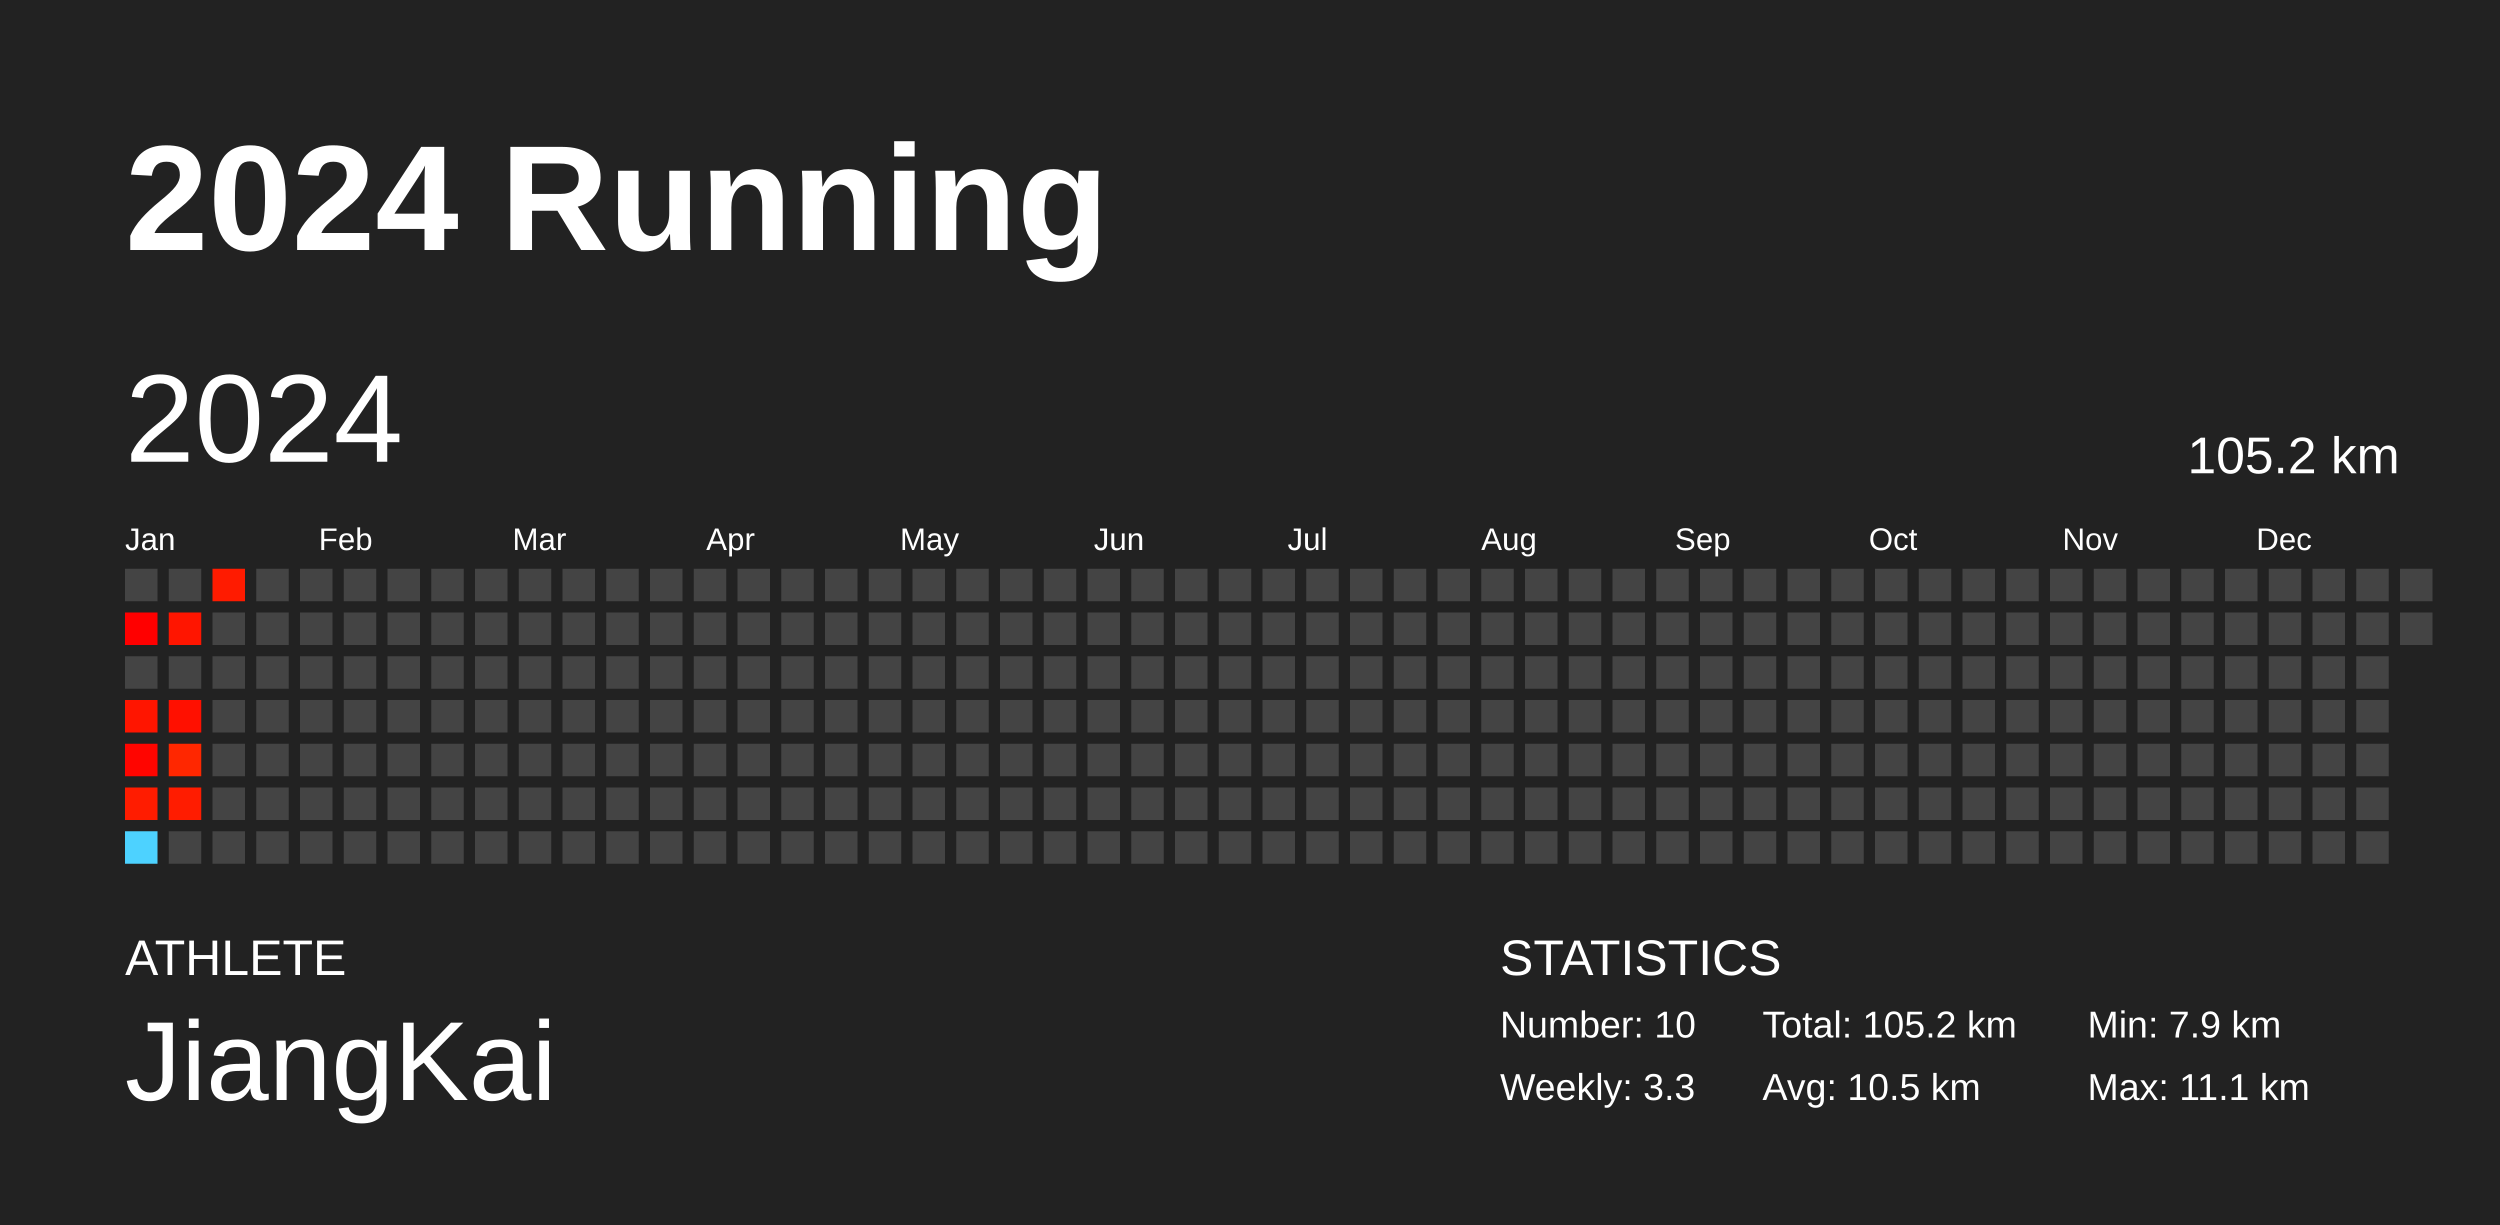
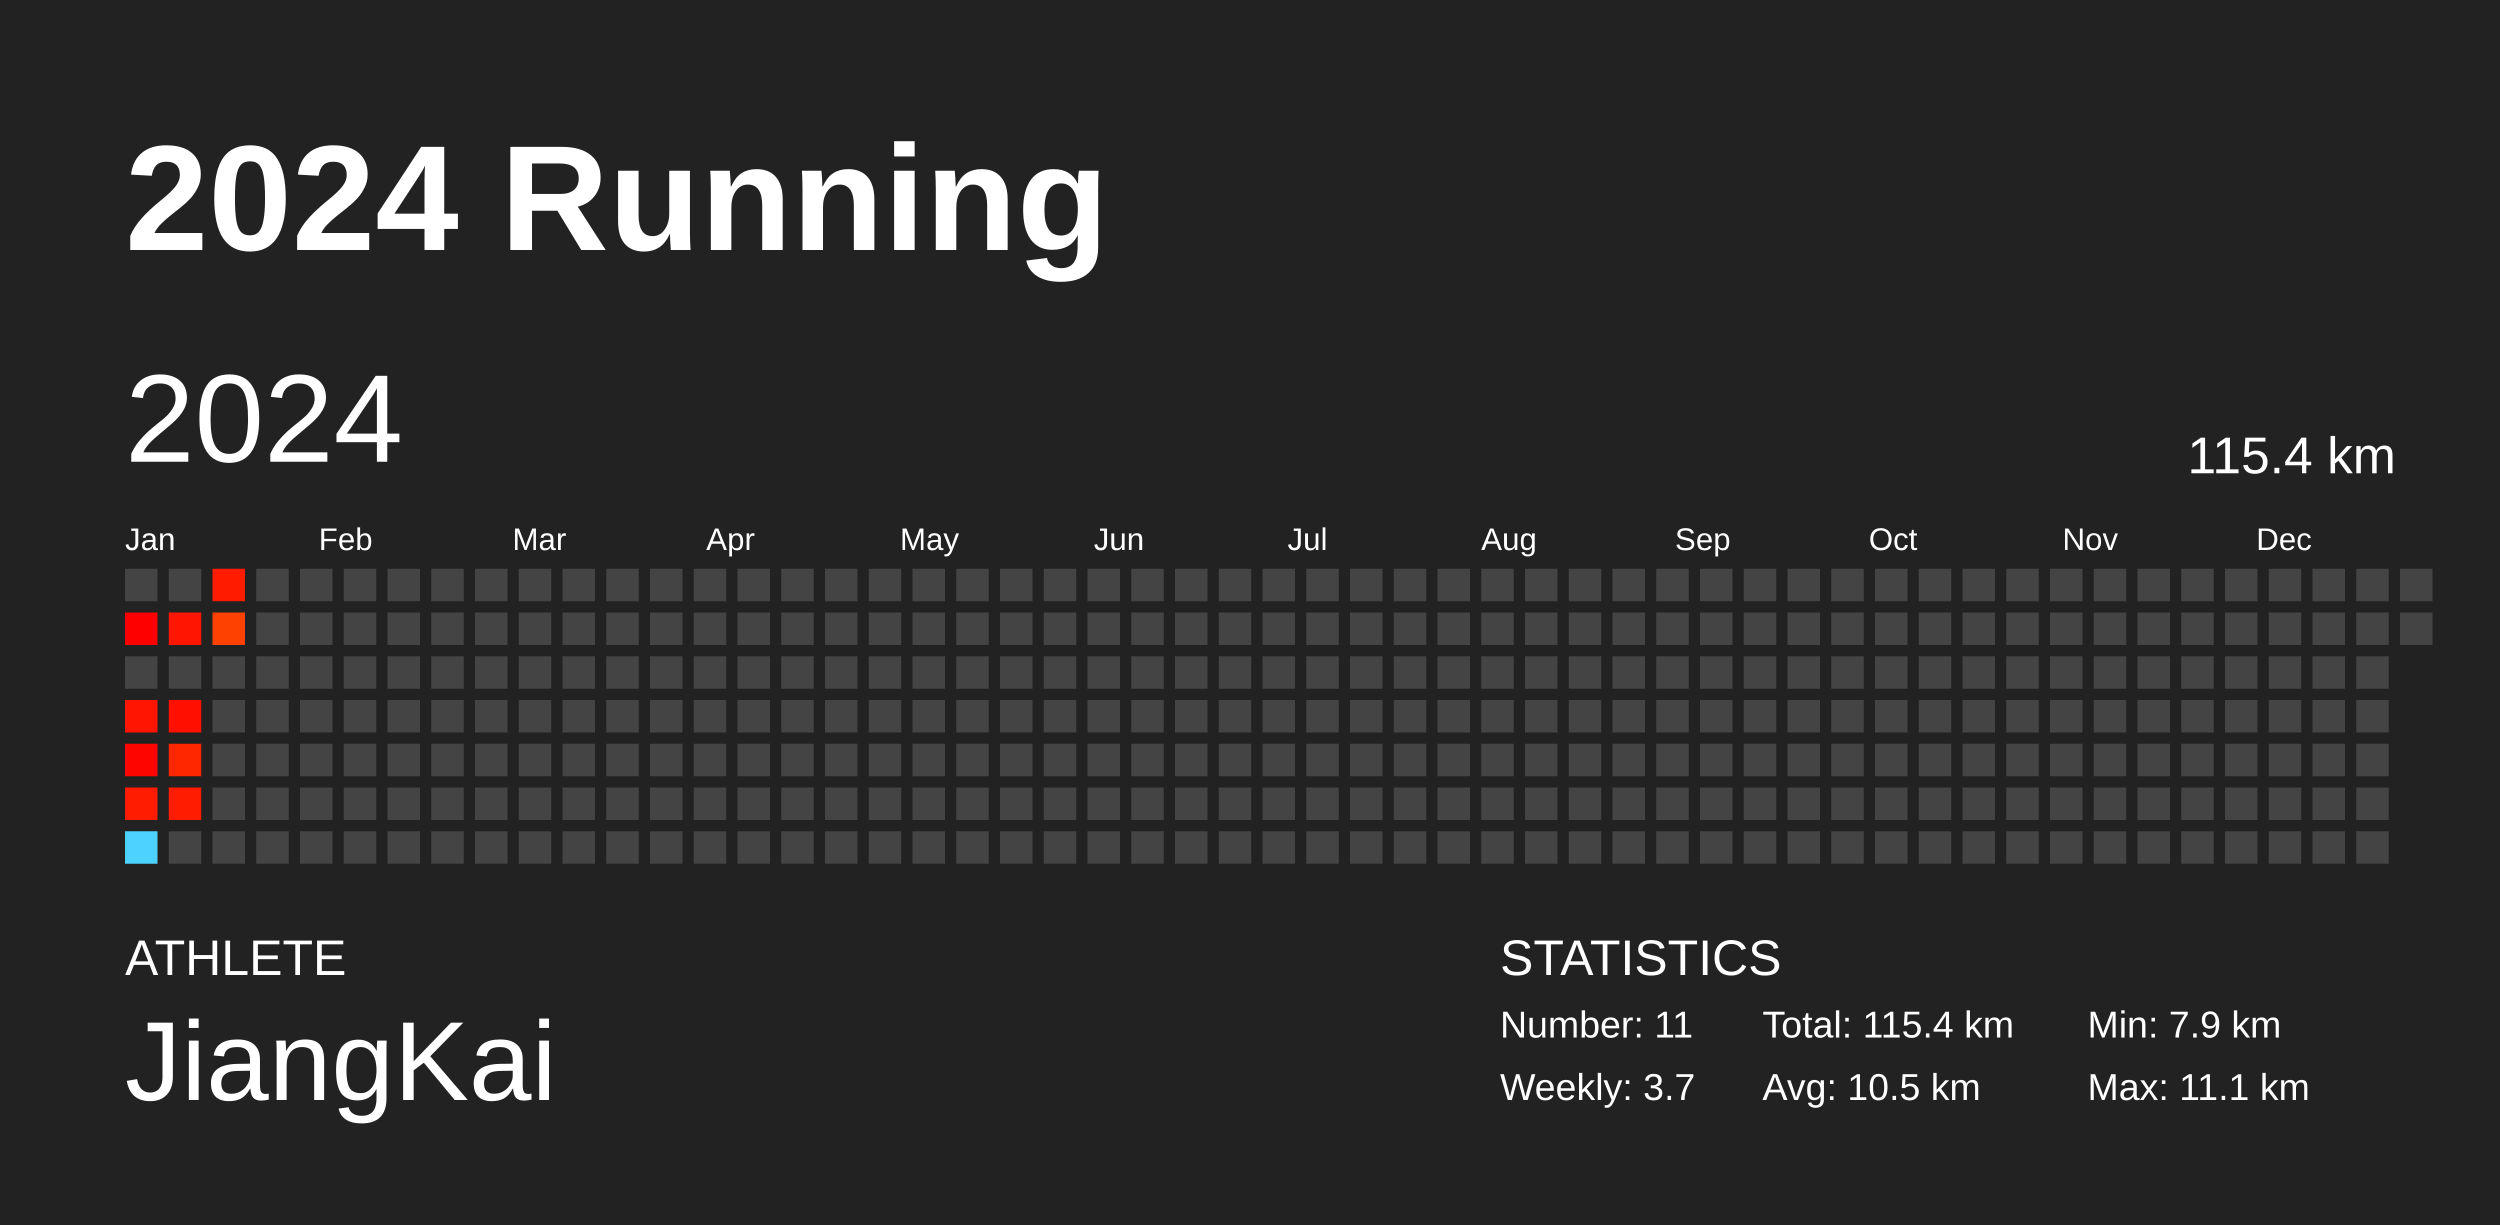
<svg xmlns="http://www.w3.org/2000/svg" baseProfile="full" height="98mm" version="1.1" viewBox="0,0,200,98" width="200mm">
  <defs />
  <rect fill="#222222" height="98" width="200" x="0" y="0" />
  <text fill="#FFFFFF" style="font-size:12px; font-family:Arial; font-weight:bold;" x="10" y="20">2024 Running</text>
  <text fill="#FFFFFF" style="font-size:4px; font-family:Arial" x="10" y="78">ATHLETE</text>
  <text fill="#FFFFFF" style="font-size:9px; font-family:Arial" x="10" y="88">JiangKai</text>
  <text fill="#FFFFFF" style="font-size:4px; font-family:Arial" x="120" y="78">STATISTICS</text>
-   <text fill="#FFFFFF" style="font-size:3px; font-family:Arial" x="120" y="83">Number: 10</text>
-   <text fill="#FFFFFF" style="font-size:3px; font-family:Arial" x="120" y="88">Weekly: 3.3</text>
-   <text fill="#FFFFFF" style="font-size:3px; font-family:Arial" x="141" y="83">Total: 105.2 km</text>
+   <text fill="#FFFFFF" style="font-size:3px; font-family:Arial" x="120" y="83">Number: 11</text>
+   <text fill="#FFFFFF" style="font-size:3px; font-family:Arial" x="120" y="88">Weekly: 3.7</text>
+   <text fill="#FFFFFF" style="font-size:3px; font-family:Arial" x="141" y="83">Total: 115.4 km</text>
  <text fill="#FFFFFF" style="font-size:3px; font-family:Arial" x="141" y="88">Avg: 10.5 km</text>
  <text fill="#FFFFFF" style="font-size:3px; font-family:Arial" x="167" y="83">Min: 7.9 km</text>
  <text fill="#FFFFFF" style="font-size:3px; font-family:Arial" x="167" y="88">Max: 11.1 km</text>
  <text dominant-baseline="hanging" fill="#FFFFFF" style="font-size:10.0px; font-family:Arial;" x="10" y="30">2024</text>
-   <text dominant-baseline="hanging" fill="#FFFFFF" style="font-size:4.125px; font-family:Arial;" x="175" y="35">105.2 km</text>
+   <text dominant-baseline="hanging" fill="#FFFFFF" style="font-size:4.125px; font-family:Arial;" x="175" y="35">115.4 km</text>
  <text fill="#FFFFFF" style="font-size:2.5px; font-family:Arial" x="10.0" y="44">Jan</text>
  <text fill="#FFFFFF" style="font-size:2.5px; font-family:Arial" x="25.5" y="44">Feb</text>
  <text fill="#FFFFFF" style="font-size:2.5px; font-family:Arial" x="41.0" y="44">Mar</text>
  <text fill="#FFFFFF" style="font-size:2.5px; font-family:Arial" x="56.5" y="44">Apr</text>
  <text fill="#FFFFFF" style="font-size:2.5px; font-family:Arial" x="72.0" y="44">May</text>
  <text fill="#FFFFFF" style="font-size:2.5px; font-family:Arial" x="87.5" y="44">Jun</text>
  <text fill="#FFFFFF" style="font-size:2.5px; font-family:Arial" x="103.0" y="44">Jul</text>
  <text fill="#FFFFFF" style="font-size:2.5px; font-family:Arial" x="118.5" y="44">Aug</text>
  <text fill="#FFFFFF" style="font-size:2.5px; font-family:Arial" x="134.0" y="44">Sep</text>
  <text fill="#FFFFFF" style="font-size:2.5px; font-family:Arial" x="149.5" y="44">Oct</text>
  <text fill="#FFFFFF" style="font-size:2.5px; font-family:Arial" x="165.0" y="44">Nov</text>
  <text fill="#FFFFFF" style="font-size:2.5px; font-family:Arial" x="180.5" y="44">Dec</text>
  <rect fill="#444444" height="2.6" width="2.6" x="10.0" y="45.5" />
  <rect fill="#ff0000" height="2.6" width="2.6" x="10.0" y="49.0" />
  <rect fill="#444444" height="2.6" width="2.6" x="10.0" y="52.5" />
  <rect fill="#ff1500" height="2.6" width="2.6" x="10.0" y="56.0" />
  <rect fill="#ff0500" height="2.6" width="2.6" x="10.0" y="59.5" />
  <rect fill="#ff1c00" height="2.6" width="2.6" x="10.0" y="63.0" />
  <rect fill="#4dd2ff" height="2.6" width="2.6" x="10.0" y="66.5" />
  <rect fill="#444444" height="2.6" width="2.6" x="13.5" y="45.5" />
  <rect fill="#ff1500" height="2.6" width="2.6" x="13.5" y="49.0" />
  <rect fill="#444444" height="2.6" width="2.6" x="13.5" y="52.5" />
  <rect fill="#ff1000" height="2.6" width="2.6" x="13.5" y="56.0" />
  <rect fill="#ff2700" height="2.6" width="2.6" x="13.5" y="59.5" />
  <rect fill="#ff1c00" height="2.6" width="2.6" x="13.5" y="63.0" />
  <rect fill="#444444" height="2.6" width="2.6" x="13.5" y="66.5" />
  <rect fill="#ff1b00" height="2.6" width="2.6" x="17.0" y="45.5" />
-   <rect fill="#444444" height="2.6" width="2.6" x="17.0" y="49.0" />
+   <rect fill="#ff4100" height="2.6" width="2.6" x="17.0" y="49.0" />
  <rect fill="#444444" height="2.6" width="2.6" x="17.0" y="52.5" />
  <rect fill="#444444" height="2.6" width="2.6" x="17.0" y="56.0" />
  <rect fill="#444444" height="2.6" width="2.6" x="17.0" y="59.5" />
  <rect fill="#444444" height="2.6" width="2.6" x="17.0" y="63.0" />
  <rect fill="#444444" height="2.6" width="2.6" x="17.0" y="66.5" />
  <rect fill="#444444" height="2.6" width="2.6" x="20.5" y="45.5" />
  <rect fill="#444444" height="2.6" width="2.6" x="20.5" y="49.0" />
  <rect fill="#444444" height="2.6" width="2.6" x="20.5" y="52.5" />
  <rect fill="#444444" height="2.6" width="2.6" x="20.5" y="56.0" />
  <rect fill="#444444" height="2.6" width="2.6" x="20.5" y="59.5" />
  <rect fill="#444444" height="2.6" width="2.6" x="20.5" y="63.0" />
  <rect fill="#444444" height="2.6" width="2.6" x="20.5" y="66.5" />
  <rect fill="#444444" height="2.6" width="2.6" x="24.0" y="45.5" />
  <rect fill="#444444" height="2.6" width="2.6" x="24.0" y="49.0" />
  <rect fill="#444444" height="2.6" width="2.6" x="24.0" y="52.5" />
  <rect fill="#444444" height="2.6" width="2.6" x="24.0" y="56.0" />
  <rect fill="#444444" height="2.6" width="2.6" x="24.0" y="59.5" />
  <rect fill="#444444" height="2.6" width="2.6" x="24.0" y="63.0" />
  <rect fill="#444444" height="2.6" width="2.6" x="24.0" y="66.5" />
  <rect fill="#444444" height="2.6" width="2.6" x="27.5" y="45.5" />
  <rect fill="#444444" height="2.6" width="2.6" x="27.5" y="49.0" />
  <rect fill="#444444" height="2.6" width="2.6" x="27.5" y="52.5" />
  <rect fill="#444444" height="2.6" width="2.6" x="27.5" y="56.0" />
  <rect fill="#444444" height="2.6" width="2.6" x="27.5" y="59.5" />
  <rect fill="#444444" height="2.6" width="2.6" x="27.5" y="63.0" />
  <rect fill="#444444" height="2.6" width="2.6" x="27.5" y="66.5" />
  <rect fill="#444444" height="2.6" width="2.6" x="31.0" y="45.5" />
  <rect fill="#444444" height="2.6" width="2.6" x="31.0" y="49.0" />
  <rect fill="#444444" height="2.6" width="2.6" x="31.0" y="52.5" />
  <rect fill="#444444" height="2.6" width="2.6" x="31.0" y="56.0" />
  <rect fill="#444444" height="2.6" width="2.6" x="31.0" y="59.5" />
  <rect fill="#444444" height="2.6" width="2.6" x="31.0" y="63.0" />
  <rect fill="#444444" height="2.6" width="2.6" x="31.0" y="66.5" />
  <rect fill="#444444" height="2.6" width="2.6" x="34.5" y="45.5" />
  <rect fill="#444444" height="2.6" width="2.6" x="34.5" y="49.0" />
  <rect fill="#444444" height="2.6" width="2.6" x="34.5" y="52.5" />
  <rect fill="#444444" height="2.6" width="2.6" x="34.5" y="56.0" />
  <rect fill="#444444" height="2.6" width="2.6" x="34.5" y="59.5" />
  <rect fill="#444444" height="2.6" width="2.6" x="34.5" y="63.0" />
  <rect fill="#444444" height="2.6" width="2.6" x="34.5" y="66.5" />
  <rect fill="#444444" height="2.6" width="2.6" x="38.0" y="45.5" />
  <rect fill="#444444" height="2.6" width="2.6" x="38.0" y="49.0" />
  <rect fill="#444444" height="2.6" width="2.6" x="38.0" y="52.5" />
  <rect fill="#444444" height="2.6" width="2.6" x="38.0" y="56.0" />
  <rect fill="#444444" height="2.6" width="2.6" x="38.0" y="59.5" />
  <rect fill="#444444" height="2.6" width="2.6" x="38.0" y="63.0" />
  <rect fill="#444444" height="2.6" width="2.6" x="38.0" y="66.5" />
  <rect fill="#444444" height="2.6" width="2.6" x="41.5" y="45.5" />
  <rect fill="#444444" height="2.6" width="2.6" x="41.5" y="49.0" />
  <rect fill="#444444" height="2.6" width="2.6" x="41.5" y="52.5" />
  <rect fill="#444444" height="2.6" width="2.6" x="41.5" y="56.0" />
  <rect fill="#444444" height="2.6" width="2.6" x="41.5" y="59.5" />
  <rect fill="#444444" height="2.6" width="2.6" x="41.5" y="63.0" />
  <rect fill="#444444" height="2.6" width="2.6" x="41.5" y="66.5" />
  <rect fill="#444444" height="2.6" width="2.6" x="45.0" y="45.5" />
  <rect fill="#444444" height="2.6" width="2.6" x="45.0" y="49.0" />
  <rect fill="#444444" height="2.6" width="2.6" x="45.0" y="52.5" />
  <rect fill="#444444" height="2.6" width="2.6" x="45.0" y="56.0" />
  <rect fill="#444444" height="2.6" width="2.6" x="45.0" y="59.5" />
  <rect fill="#444444" height="2.6" width="2.6" x="45.0" y="63.0" />
  <rect fill="#444444" height="2.6" width="2.6" x="45.0" y="66.5" />
  <rect fill="#444444" height="2.6" width="2.6" x="48.5" y="45.5" />
  <rect fill="#444444" height="2.6" width="2.6" x="48.5" y="49.0" />
  <rect fill="#444444" height="2.6" width="2.6" x="48.5" y="52.5" />
  <rect fill="#444444" height="2.6" width="2.6" x="48.5" y="56.0" />
  <rect fill="#444444" height="2.6" width="2.6" x="48.5" y="59.5" />
  <rect fill="#444444" height="2.6" width="2.6" x="48.5" y="63.0" />
  <rect fill="#444444" height="2.6" width="2.6" x="48.5" y="66.5" />
  <rect fill="#444444" height="2.6" width="2.6" x="52.0" y="45.5" />
  <rect fill="#444444" height="2.6" width="2.6" x="52.0" y="49.0" />
  <rect fill="#444444" height="2.6" width="2.6" x="52.0" y="52.5" />
  <rect fill="#444444" height="2.6" width="2.6" x="52.0" y="56.0" />
  <rect fill="#444444" height="2.6" width="2.6" x="52.0" y="59.5" />
  <rect fill="#444444" height="2.6" width="2.6" x="52.0" y="63.0" />
  <rect fill="#444444" height="2.6" width="2.6" x="52.0" y="66.5" />
  <rect fill="#444444" height="2.6" width="2.6" x="55.5" y="45.5" />
  <rect fill="#444444" height="2.6" width="2.6" x="55.5" y="49.0" />
  <rect fill="#444444" height="2.6" width="2.6" x="55.5" y="52.5" />
  <rect fill="#444444" height="2.6" width="2.6" x="55.5" y="56.0" />
  <rect fill="#444444" height="2.6" width="2.6" x="55.5" y="59.5" />
  <rect fill="#444444" height="2.6" width="2.6" x="55.5" y="63.0" />
  <rect fill="#444444" height="2.6" width="2.6" x="55.5" y="66.5" />
  <rect fill="#444444" height="2.6" width="2.6" x="59.0" y="45.5" />
  <rect fill="#444444" height="2.6" width="2.6" x="59.0" y="49.0" />
  <rect fill="#444444" height="2.6" width="2.6" x="59.0" y="52.5" />
  <rect fill="#444444" height="2.6" width="2.6" x="59.0" y="56.0" />
  <rect fill="#444444" height="2.6" width="2.6" x="59.0" y="59.5" />
  <rect fill="#444444" height="2.6" width="2.6" x="59.0" y="63.0" />
  <rect fill="#444444" height="2.6" width="2.6" x="59.0" y="66.5" />
  <rect fill="#444444" height="2.6" width="2.6" x="62.5" y="45.5" />
  <rect fill="#444444" height="2.6" width="2.6" x="62.5" y="49.0" />
  <rect fill="#444444" height="2.6" width="2.6" x="62.5" y="52.5" />
  <rect fill="#444444" height="2.6" width="2.6" x="62.5" y="56.0" />
  <rect fill="#444444" height="2.6" width="2.6" x="62.5" y="59.5" />
  <rect fill="#444444" height="2.6" width="2.6" x="62.5" y="63.0" />
  <rect fill="#444444" height="2.6" width="2.6" x="62.5" y="66.5" />
  <rect fill="#444444" height="2.6" width="2.6" x="66.0" y="45.5" />
  <rect fill="#444444" height="2.6" width="2.6" x="66.0" y="49.0" />
  <rect fill="#444444" height="2.6" width="2.6" x="66.0" y="52.5" />
  <rect fill="#444444" height="2.6" width="2.6" x="66.0" y="56.0" />
  <rect fill="#444444" height="2.6" width="2.6" x="66.0" y="59.5" />
  <rect fill="#444444" height="2.6" width="2.6" x="66.0" y="63.0" />
  <rect fill="#444444" height="2.6" width="2.6" x="66.0" y="66.5" />
  <rect fill="#444444" height="2.6" width="2.6" x="69.5" y="45.5" />
  <rect fill="#444444" height="2.6" width="2.6" x="69.5" y="49.0" />
  <rect fill="#444444" height="2.6" width="2.6" x="69.5" y="52.5" />
  <rect fill="#444444" height="2.6" width="2.6" x="69.5" y="56.0" />
  <rect fill="#444444" height="2.6" width="2.6" x="69.5" y="59.5" />
  <rect fill="#444444" height="2.6" width="2.6" x="69.5" y="63.0" />
  <rect fill="#444444" height="2.6" width="2.6" x="69.5" y="66.5" />
  <rect fill="#444444" height="2.6" width="2.6" x="73.0" y="45.5" />
  <rect fill="#444444" height="2.6" width="2.6" x="73.0" y="49.0" />
  <rect fill="#444444" height="2.6" width="2.6" x="73.0" y="52.5" />
  <rect fill="#444444" height="2.6" width="2.6" x="73.0" y="56.0" />
  <rect fill="#444444" height="2.6" width="2.6" x="73.0" y="59.5" />
  <rect fill="#444444" height="2.6" width="2.6" x="73.0" y="63.0" />
  <rect fill="#444444" height="2.6" width="2.6" x="73.0" y="66.5" />
  <rect fill="#444444" height="2.6" width="2.6" x="76.5" y="45.5" />
  <rect fill="#444444" height="2.6" width="2.6" x="76.5" y="49.0" />
  <rect fill="#444444" height="2.6" width="2.6" x="76.5" y="52.5" />
  <rect fill="#444444" height="2.6" width="2.6" x="76.5" y="56.0" />
  <rect fill="#444444" height="2.6" width="2.6" x="76.5" y="59.5" />
  <rect fill="#444444" height="2.6" width="2.6" x="76.5" y="63.0" />
  <rect fill="#444444" height="2.6" width="2.6" x="76.5" y="66.5" />
  <rect fill="#444444" height="2.6" width="2.6" x="80.0" y="45.5" />
  <rect fill="#444444" height="2.6" width="2.6" x="80.0" y="49.0" />
  <rect fill="#444444" height="2.6" width="2.6" x="80.0" y="52.5" />
  <rect fill="#444444" height="2.6" width="2.6" x="80.0" y="56.0" />
  <rect fill="#444444" height="2.6" width="2.6" x="80.0" y="59.5" />
  <rect fill="#444444" height="2.6" width="2.6" x="80.0" y="63.0" />
  <rect fill="#444444" height="2.6" width="2.6" x="80.0" y="66.5" />
  <rect fill="#444444" height="2.6" width="2.6" x="83.5" y="45.5" />
  <rect fill="#444444" height="2.6" width="2.6" x="83.5" y="49.0" />
  <rect fill="#444444" height="2.6" width="2.6" x="83.5" y="52.5" />
  <rect fill="#444444" height="2.6" width="2.6" x="83.5" y="56.0" />
  <rect fill="#444444" height="2.6" width="2.6" x="83.5" y="59.5" />
  <rect fill="#444444" height="2.6" width="2.6" x="83.5" y="63.0" />
  <rect fill="#444444" height="2.6" width="2.6" x="83.5" y="66.5" />
  <rect fill="#444444" height="2.6" width="2.6" x="87.0" y="45.5" />
  <rect fill="#444444" height="2.6" width="2.6" x="87.0" y="49.0" />
  <rect fill="#444444" height="2.6" width="2.6" x="87.0" y="52.5" />
  <rect fill="#444444" height="2.6" width="2.6" x="87.0" y="56.0" />
  <rect fill="#444444" height="2.6" width="2.6" x="87.0" y="59.5" />
  <rect fill="#444444" height="2.6" width="2.6" x="87.0" y="63.0" />
  <rect fill="#444444" height="2.6" width="2.6" x="87.0" y="66.5" />
  <rect fill="#444444" height="2.6" width="2.6" x="90.5" y="45.5" />
  <rect fill="#444444" height="2.6" width="2.6" x="90.5" y="49.0" />
  <rect fill="#444444" height="2.6" width="2.6" x="90.5" y="52.5" />
  <rect fill="#444444" height="2.6" width="2.6" x="90.5" y="56.0" />
  <rect fill="#444444" height="2.6" width="2.6" x="90.5" y="59.5" />
  <rect fill="#444444" height="2.6" width="2.6" x="90.5" y="63.0" />
  <rect fill="#444444" height="2.6" width="2.6" x="90.5" y="66.5" />
  <rect fill="#444444" height="2.6" width="2.6" x="94.0" y="45.5" />
  <rect fill="#444444" height="2.6" width="2.6" x="94.0" y="49.0" />
  <rect fill="#444444" height="2.6" width="2.6" x="94.0" y="52.5" />
  <rect fill="#444444" height="2.6" width="2.6" x="94.0" y="56.0" />
  <rect fill="#444444" height="2.6" width="2.6" x="94.0" y="59.5" />
  <rect fill="#444444" height="2.6" width="2.6" x="94.0" y="63.0" />
  <rect fill="#444444" height="2.6" width="2.6" x="94.0" y="66.5" />
  <rect fill="#444444" height="2.6" width="2.6" x="97.5" y="45.5" />
  <rect fill="#444444" height="2.6" width="2.6" x="97.5" y="49.0" />
  <rect fill="#444444" height="2.6" width="2.6" x="97.5" y="52.5" />
  <rect fill="#444444" height="2.6" width="2.6" x="97.5" y="56.0" />
  <rect fill="#444444" height="2.6" width="2.6" x="97.5" y="59.5" />
  <rect fill="#444444" height="2.6" width="2.6" x="97.5" y="63.0" />
  <rect fill="#444444" height="2.6" width="2.6" x="97.5" y="66.5" />
  <rect fill="#444444" height="2.6" width="2.6" x="101.0" y="45.5" />
  <rect fill="#444444" height="2.6" width="2.6" x="101.0" y="49.0" />
  <rect fill="#444444" height="2.6" width="2.6" x="101.0" y="52.5" />
  <rect fill="#444444" height="2.6" width="2.6" x="101.0" y="56.0" />
  <rect fill="#444444" height="2.6" width="2.6" x="101.0" y="59.5" />
  <rect fill="#444444" height="2.6" width="2.6" x="101.0" y="63.0" />
  <rect fill="#444444" height="2.6" width="2.6" x="101.0" y="66.5" />
  <rect fill="#444444" height="2.6" width="2.6" x="104.5" y="45.5" />
  <rect fill="#444444" height="2.6" width="2.6" x="104.5" y="49.0" />
  <rect fill="#444444" height="2.6" width="2.6" x="104.5" y="52.5" />
  <rect fill="#444444" height="2.6" width="2.6" x="104.5" y="56.0" />
  <rect fill="#444444" height="2.6" width="2.6" x="104.5" y="59.5" />
  <rect fill="#444444" height="2.6" width="2.6" x="104.5" y="63.0" />
  <rect fill="#444444" height="2.6" width="2.6" x="104.5" y="66.5" />
  <rect fill="#444444" height="2.6" width="2.6" x="108.0" y="45.5" />
  <rect fill="#444444" height="2.6" width="2.6" x="108.0" y="49.0" />
  <rect fill="#444444" height="2.6" width="2.6" x="108.0" y="52.5" />
  <rect fill="#444444" height="2.6" width="2.6" x="108.0" y="56.0" />
  <rect fill="#444444" height="2.6" width="2.6" x="108.0" y="59.5" />
  <rect fill="#444444" height="2.6" width="2.6" x="108.0" y="63.0" />
  <rect fill="#444444" height="2.6" width="2.6" x="108.0" y="66.5" />
  <rect fill="#444444" height="2.6" width="2.6" x="111.5" y="45.5" />
  <rect fill="#444444" height="2.6" width="2.6" x="111.5" y="49.0" />
  <rect fill="#444444" height="2.6" width="2.6" x="111.5" y="52.5" />
  <rect fill="#444444" height="2.6" width="2.6" x="111.5" y="56.0" />
  <rect fill="#444444" height="2.6" width="2.6" x="111.5" y="59.5" />
  <rect fill="#444444" height="2.6" width="2.6" x="111.5" y="63.0" />
  <rect fill="#444444" height="2.6" width="2.6" x="111.5" y="66.5" />
  <rect fill="#444444" height="2.6" width="2.6" x="115.0" y="45.5" />
  <rect fill="#444444" height="2.6" width="2.6" x="115.0" y="49.0" />
  <rect fill="#444444" height="2.6" width="2.6" x="115.0" y="52.5" />
  <rect fill="#444444" height="2.6" width="2.6" x="115.0" y="56.0" />
  <rect fill="#444444" height="2.6" width="2.6" x="115.0" y="59.5" />
  <rect fill="#444444" height="2.6" width="2.6" x="115.0" y="63.0" />
  <rect fill="#444444" height="2.6" width="2.6" x="115.0" y="66.5" />
  <rect fill="#444444" height="2.6" width="2.6" x="118.5" y="45.5" />
  <rect fill="#444444" height="2.6" width="2.6" x="118.5" y="49.0" />
  <rect fill="#444444" height="2.6" width="2.6" x="118.5" y="52.5" />
  <rect fill="#444444" height="2.6" width="2.6" x="118.5" y="56.0" />
  <rect fill="#444444" height="2.6" width="2.6" x="118.5" y="59.5" />
  <rect fill="#444444" height="2.6" width="2.6" x="118.5" y="63.0" />
  <rect fill="#444444" height="2.6" width="2.6" x="118.5" y="66.5" />
  <rect fill="#444444" height="2.6" width="2.6" x="122.0" y="45.5" />
  <rect fill="#444444" height="2.6" width="2.6" x="122.0" y="49.0" />
  <rect fill="#444444" height="2.6" width="2.6" x="122.0" y="52.5" />
  <rect fill="#444444" height="2.6" width="2.6" x="122.0" y="56.0" />
  <rect fill="#444444" height="2.6" width="2.6" x="122.0" y="59.5" />
  <rect fill="#444444" height="2.6" width="2.6" x="122.0" y="63.0" />
  <rect fill="#444444" height="2.6" width="2.6" x="122.0" y="66.5" />
  <rect fill="#444444" height="2.6" width="2.6" x="125.5" y="45.5" />
  <rect fill="#444444" height="2.6" width="2.6" x="125.5" y="49.0" />
  <rect fill="#444444" height="2.6" width="2.6" x="125.5" y="52.5" />
  <rect fill="#444444" height="2.6" width="2.6" x="125.5" y="56.0" />
  <rect fill="#444444" height="2.6" width="2.6" x="125.5" y="59.5" />
  <rect fill="#444444" height="2.6" width="2.6" x="125.5" y="63.0" />
  <rect fill="#444444" height="2.6" width="2.6" x="125.5" y="66.5" />
  <rect fill="#444444" height="2.6" width="2.6" x="129.0" y="45.5" />
  <rect fill="#444444" height="2.6" width="2.6" x="129.0" y="49.0" />
  <rect fill="#444444" height="2.6" width="2.6" x="129.0" y="52.5" />
  <rect fill="#444444" height="2.6" width="2.6" x="129.0" y="56.0" />
  <rect fill="#444444" height="2.6" width="2.6" x="129.0" y="59.5" />
  <rect fill="#444444" height="2.6" width="2.6" x="129.0" y="63.0" />
  <rect fill="#444444" height="2.6" width="2.6" x="129.0" y="66.5" />
  <rect fill="#444444" height="2.6" width="2.6" x="132.5" y="45.5" />
  <rect fill="#444444" height="2.6" width="2.6" x="132.5" y="49.0" />
  <rect fill="#444444" height="2.6" width="2.6" x="132.5" y="52.5" />
  <rect fill="#444444" height="2.6" width="2.6" x="132.5" y="56.0" />
  <rect fill="#444444" height="2.6" width="2.6" x="132.5" y="59.5" />
  <rect fill="#444444" height="2.6" width="2.6" x="132.5" y="63.0" />
  <rect fill="#444444" height="2.6" width="2.6" x="132.5" y="66.5" />
  <rect fill="#444444" height="2.6" width="2.6" x="136.0" y="45.5" />
  <rect fill="#444444" height="2.6" width="2.6" x="136.0" y="49.0" />
  <rect fill="#444444" height="2.6" width="2.6" x="136.0" y="52.5" />
  <rect fill="#444444" height="2.6" width="2.6" x="136.0" y="56.0" />
  <rect fill="#444444" height="2.6" width="2.6" x="136.0" y="59.5" />
  <rect fill="#444444" height="2.6" width="2.6" x="136.0" y="63.0" />
  <rect fill="#444444" height="2.6" width="2.6" x="136.0" y="66.5" />
  <rect fill="#444444" height="2.6" width="2.6" x="139.5" y="45.5" />
  <rect fill="#444444" height="2.6" width="2.6" x="139.5" y="49.0" />
  <rect fill="#444444" height="2.6" width="2.6" x="139.5" y="52.5" />
  <rect fill="#444444" height="2.6" width="2.6" x="139.5" y="56.0" />
  <rect fill="#444444" height="2.6" width="2.6" x="139.5" y="59.5" />
  <rect fill="#444444" height="2.6" width="2.6" x="139.5" y="63.0" />
  <rect fill="#444444" height="2.6" width="2.6" x="139.5" y="66.5" />
  <rect fill="#444444" height="2.6" width="2.6" x="143.0" y="45.5" />
  <rect fill="#444444" height="2.6" width="2.6" x="143.0" y="49.0" />
  <rect fill="#444444" height="2.6" width="2.6" x="143.0" y="52.5" />
  <rect fill="#444444" height="2.6" width="2.6" x="143.0" y="56.0" />
  <rect fill="#444444" height="2.6" width="2.6" x="143.0" y="59.5" />
  <rect fill="#444444" height="2.6" width="2.6" x="143.0" y="63.0" />
  <rect fill="#444444" height="2.6" width="2.6" x="143.0" y="66.5" />
  <rect fill="#444444" height="2.6" width="2.6" x="146.5" y="45.5" />
  <rect fill="#444444" height="2.6" width="2.6" x="146.5" y="49.0" />
  <rect fill="#444444" height="2.6" width="2.6" x="146.5" y="52.5" />
  <rect fill="#444444" height="2.6" width="2.6" x="146.5" y="56.0" />
  <rect fill="#444444" height="2.6" width="2.6" x="146.5" y="59.5" />
  <rect fill="#444444" height="2.6" width="2.6" x="146.5" y="63.0" />
  <rect fill="#444444" height="2.6" width="2.6" x="146.5" y="66.5" />
  <rect fill="#444444" height="2.6" width="2.6" x="150.0" y="45.5" />
  <rect fill="#444444" height="2.6" width="2.6" x="150.0" y="49.0" />
  <rect fill="#444444" height="2.6" width="2.6" x="150.0" y="52.5" />
  <rect fill="#444444" height="2.6" width="2.6" x="150.0" y="56.0" />
  <rect fill="#444444" height="2.6" width="2.6" x="150.0" y="59.5" />
  <rect fill="#444444" height="2.6" width="2.6" x="150.0" y="63.0" />
  <rect fill="#444444" height="2.6" width="2.6" x="150.0" y="66.5" />
  <rect fill="#444444" height="2.6" width="2.6" x="153.5" y="45.5" />
  <rect fill="#444444" height="2.6" width="2.6" x="153.5" y="49.0" />
  <rect fill="#444444" height="2.6" width="2.6" x="153.5" y="52.5" />
  <rect fill="#444444" height="2.6" width="2.6" x="153.5" y="56.0" />
  <rect fill="#444444" height="2.6" width="2.6" x="153.5" y="59.5" />
  <rect fill="#444444" height="2.6" width="2.6" x="153.5" y="63.0" />
  <rect fill="#444444" height="2.6" width="2.6" x="153.5" y="66.5" />
  <rect fill="#444444" height="2.6" width="2.6" x="157.0" y="45.5" />
  <rect fill="#444444" height="2.6" width="2.6" x="157.0" y="49.0" />
  <rect fill="#444444" height="2.6" width="2.6" x="157.0" y="52.5" />
  <rect fill="#444444" height="2.6" width="2.6" x="157.0" y="56.0" />
  <rect fill="#444444" height="2.6" width="2.6" x="157.0" y="59.5" />
  <rect fill="#444444" height="2.6" width="2.6" x="157.0" y="63.0" />
  <rect fill="#444444" height="2.6" width="2.6" x="157.0" y="66.5" />
  <rect fill="#444444" height="2.6" width="2.6" x="160.5" y="45.5" />
  <rect fill="#444444" height="2.6" width="2.6" x="160.5" y="49.0" />
  <rect fill="#444444" height="2.6" width="2.6" x="160.5" y="52.5" />
  <rect fill="#444444" height="2.6" width="2.6" x="160.5" y="56.0" />
  <rect fill="#444444" height="2.6" width="2.6" x="160.5" y="59.5" />
  <rect fill="#444444" height="2.6" width="2.6" x="160.5" y="63.0" />
  <rect fill="#444444" height="2.6" width="2.6" x="160.5" y="66.5" />
  <rect fill="#444444" height="2.6" width="2.6" x="164.0" y="45.5" />
  <rect fill="#444444" height="2.6" width="2.6" x="164.0" y="49.0" />
  <rect fill="#444444" height="2.6" width="2.6" x="164.0" y="52.5" />
  <rect fill="#444444" height="2.6" width="2.6" x="164.0" y="56.0" />
  <rect fill="#444444" height="2.6" width="2.6" x="164.0" y="59.5" />
  <rect fill="#444444" height="2.6" width="2.6" x="164.0" y="63.0" />
  <rect fill="#444444" height="2.6" width="2.6" x="164.0" y="66.5" />
  <rect fill="#444444" height="2.6" width="2.6" x="167.5" y="45.5" />
  <rect fill="#444444" height="2.6" width="2.6" x="167.5" y="49.0" />
  <rect fill="#444444" height="2.6" width="2.6" x="167.5" y="52.5" />
  <rect fill="#444444" height="2.6" width="2.6" x="167.5" y="56.0" />
  <rect fill="#444444" height="2.6" width="2.6" x="167.5" y="59.5" />
  <rect fill="#444444" height="2.6" width="2.6" x="167.5" y="63.0" />
  <rect fill="#444444" height="2.6" width="2.6" x="167.5" y="66.5" />
  <rect fill="#444444" height="2.6" width="2.6" x="171.0" y="45.5" />
  <rect fill="#444444" height="2.6" width="2.6" x="171.0" y="49.0" />
  <rect fill="#444444" height="2.6" width="2.6" x="171.0" y="52.5" />
  <rect fill="#444444" height="2.6" width="2.6" x="171.0" y="56.0" />
  <rect fill="#444444" height="2.6" width="2.6" x="171.0" y="59.5" />
  <rect fill="#444444" height="2.6" width="2.6" x="171.0" y="63.0" />
  <rect fill="#444444" height="2.6" width="2.6" x="171.0" y="66.5" />
  <rect fill="#444444" height="2.6" width="2.6" x="174.5" y="45.5" />
  <rect fill="#444444" height="2.6" width="2.6" x="174.5" y="49.0" />
  <rect fill="#444444" height="2.6" width="2.6" x="174.5" y="52.5" />
  <rect fill="#444444" height="2.6" width="2.6" x="174.5" y="56.0" />
  <rect fill="#444444" height="2.6" width="2.6" x="174.5" y="59.5" />
  <rect fill="#444444" height="2.6" width="2.6" x="174.5" y="63.0" />
  <rect fill="#444444" height="2.6" width="2.6" x="174.5" y="66.5" />
  <rect fill="#444444" height="2.6" width="2.6" x="178.0" y="45.5" />
  <rect fill="#444444" height="2.6" width="2.6" x="178.0" y="49.0" />
  <rect fill="#444444" height="2.6" width="2.6" x="178.0" y="52.5" />
  <rect fill="#444444" height="2.6" width="2.6" x="178.0" y="56.0" />
  <rect fill="#444444" height="2.6" width="2.6" x="178.0" y="59.5" />
  <rect fill="#444444" height="2.6" width="2.6" x="178.0" y="63.0" />
  <rect fill="#444444" height="2.6" width="2.6" x="178.0" y="66.5" />
  <rect fill="#444444" height="2.6" width="2.6" x="181.5" y="45.5" />
  <rect fill="#444444" height="2.6" width="2.6" x="181.5" y="49.0" />
  <rect fill="#444444" height="2.6" width="2.6" x="181.5" y="52.5" />
  <rect fill="#444444" height="2.6" width="2.6" x="181.5" y="56.0" />
  <rect fill="#444444" height="2.6" width="2.6" x="181.5" y="59.5" />
  <rect fill="#444444" height="2.6" width="2.6" x="181.5" y="63.0" />
  <rect fill="#444444" height="2.6" width="2.6" x="181.5" y="66.5" />
  <rect fill="#444444" height="2.6" width="2.6" x="185.0" y="45.5" />
  <rect fill="#444444" height="2.6" width="2.6" x="185.0" y="49.0" />
  <rect fill="#444444" height="2.6" width="2.6" x="185.0" y="52.5" />
  <rect fill="#444444" height="2.6" width="2.6" x="185.0" y="56.0" />
  <rect fill="#444444" height="2.6" width="2.6" x="185.0" y="59.5" />
  <rect fill="#444444" height="2.6" width="2.6" x="185.0" y="63.0" />
  <rect fill="#444444" height="2.6" width="2.6" x="185.0" y="66.5" />
  <rect fill="#444444" height="2.6" width="2.6" x="188.5" y="45.5" />
  <rect fill="#444444" height="2.6" width="2.6" x="188.5" y="49.0" />
  <rect fill="#444444" height="2.6" width="2.6" x="188.5" y="52.5" />
  <rect fill="#444444" height="2.6" width="2.6" x="188.5" y="56.0" />
  <rect fill="#444444" height="2.6" width="2.6" x="188.5" y="59.5" />
  <rect fill="#444444" height="2.6" width="2.6" x="188.5" y="63.0" />
  <rect fill="#444444" height="2.6" width="2.6" x="188.5" y="66.5" />
  <rect fill="#444444" height="2.6" width="2.6" x="192.0" y="45.5" />
  <rect fill="#444444" height="2.6" width="2.6" x="192.0" y="49.0" />
</svg>
